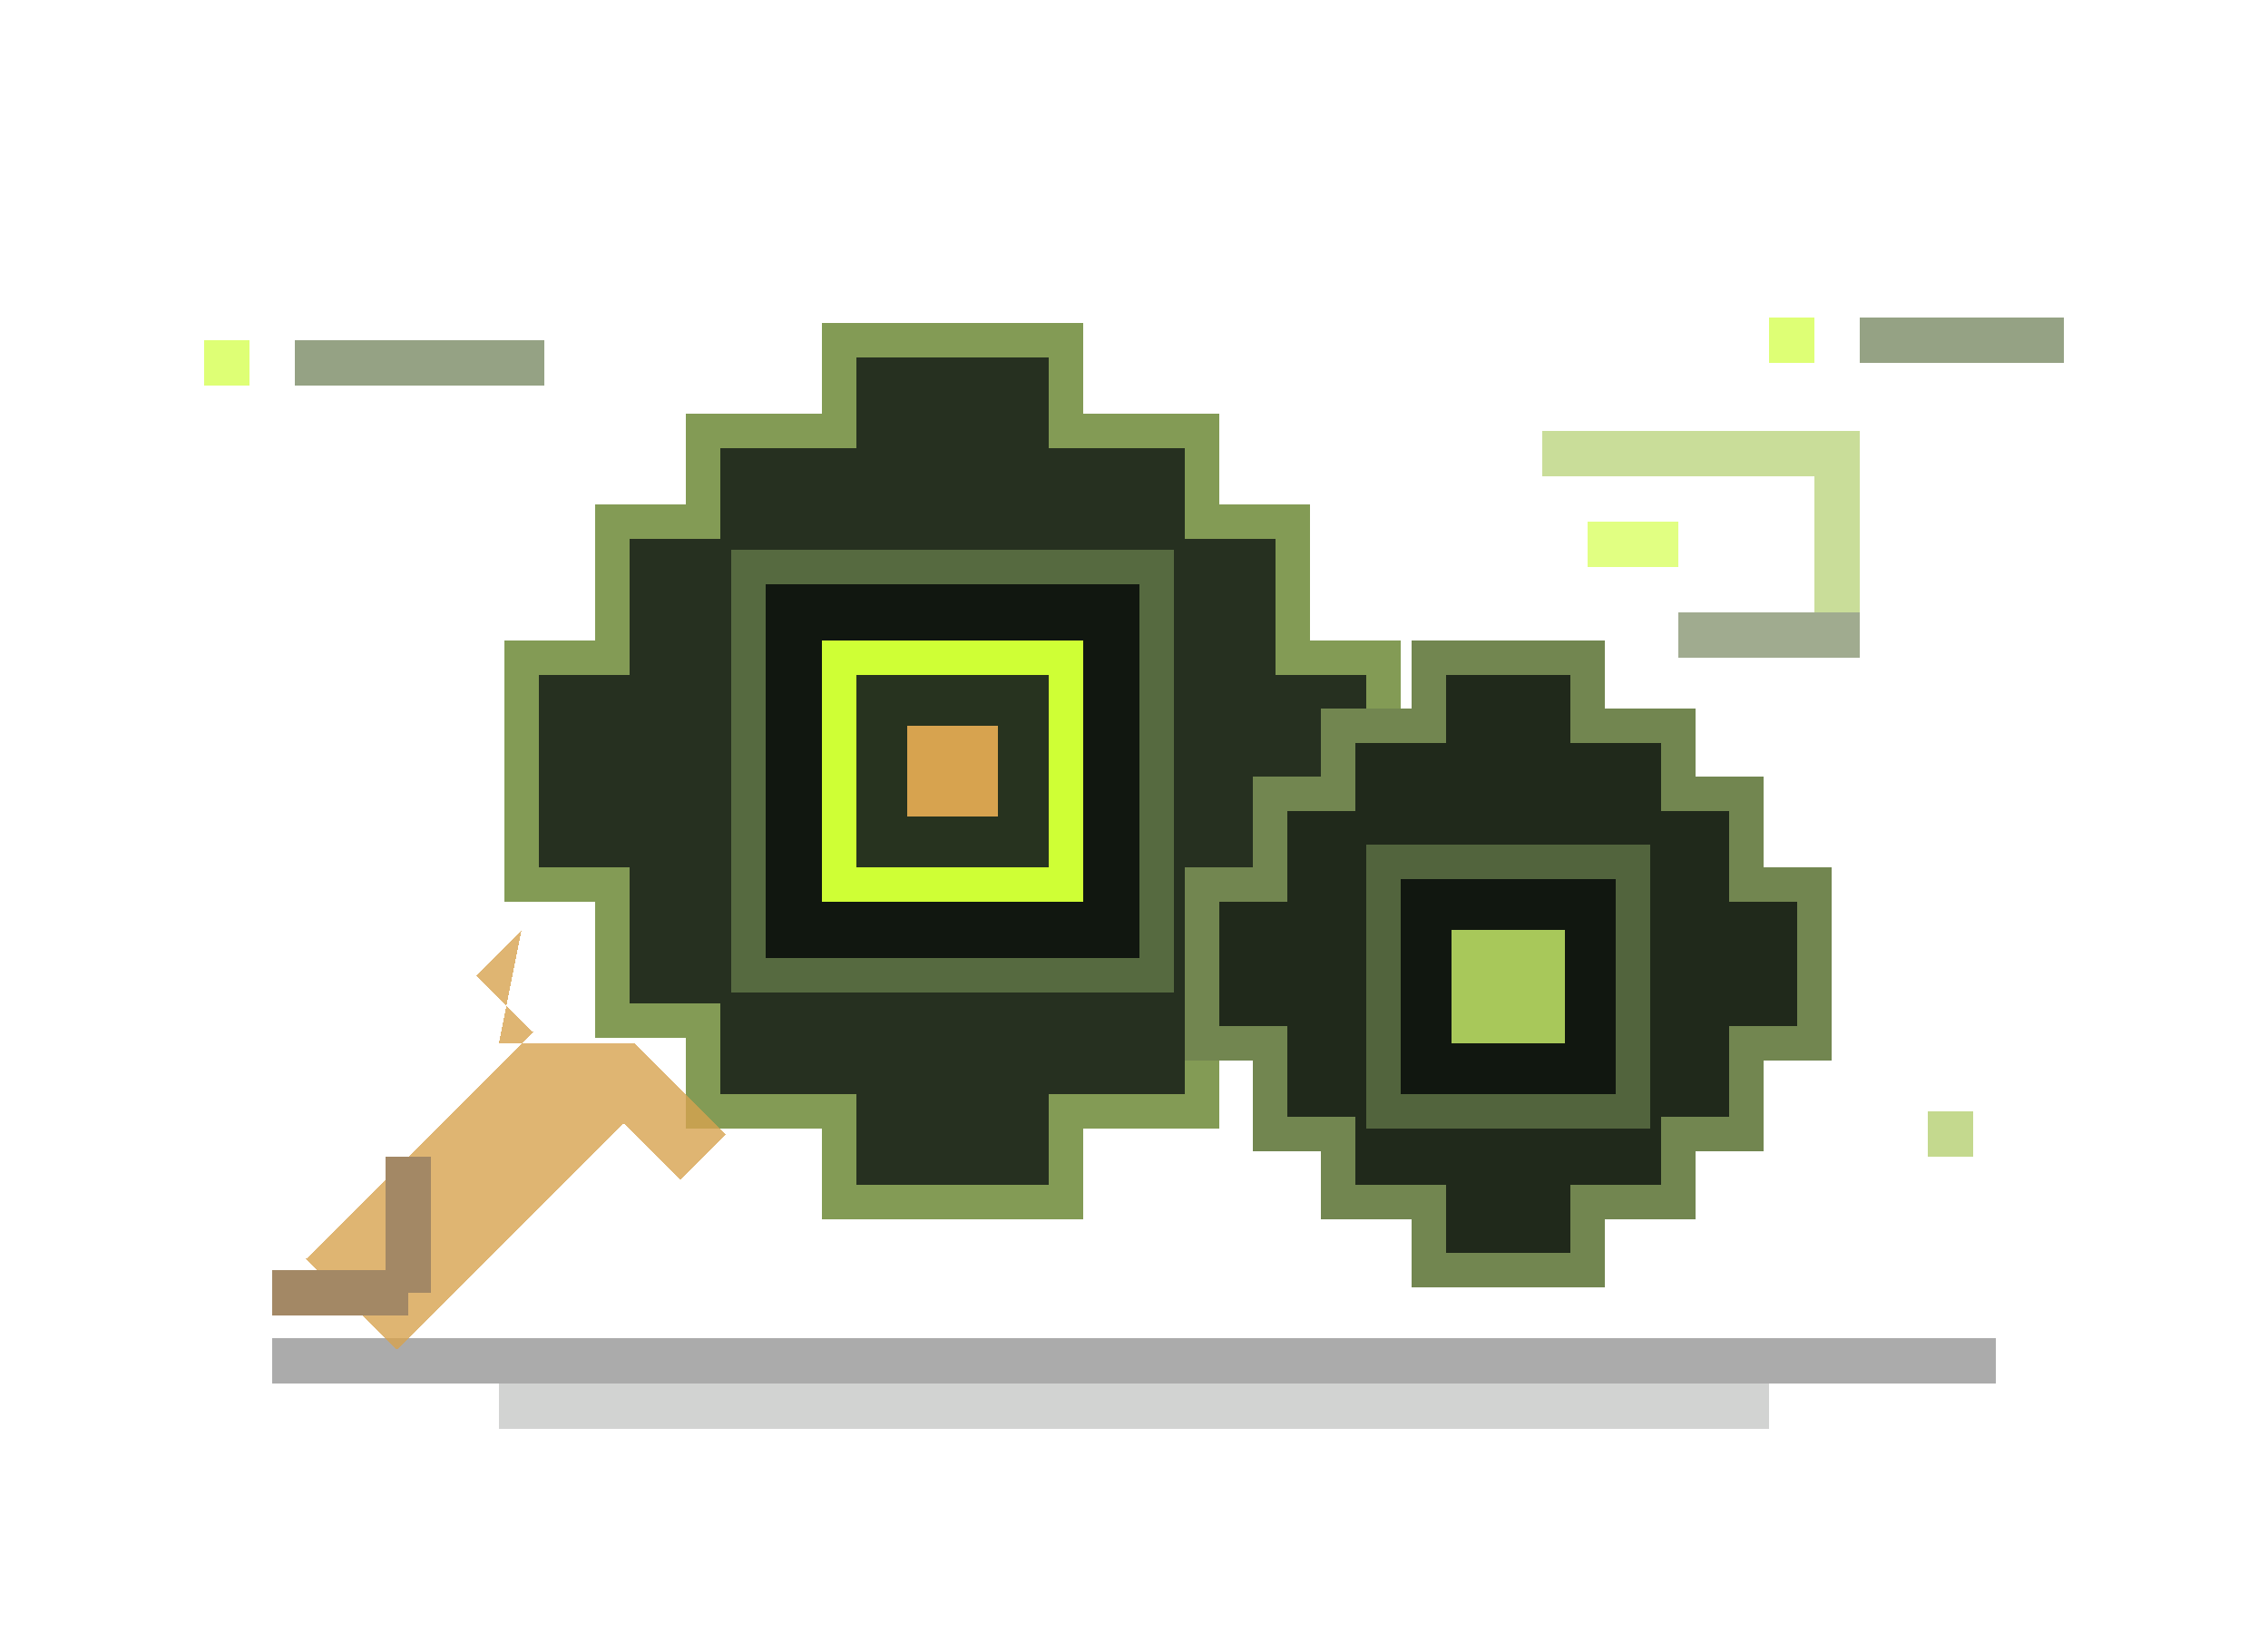
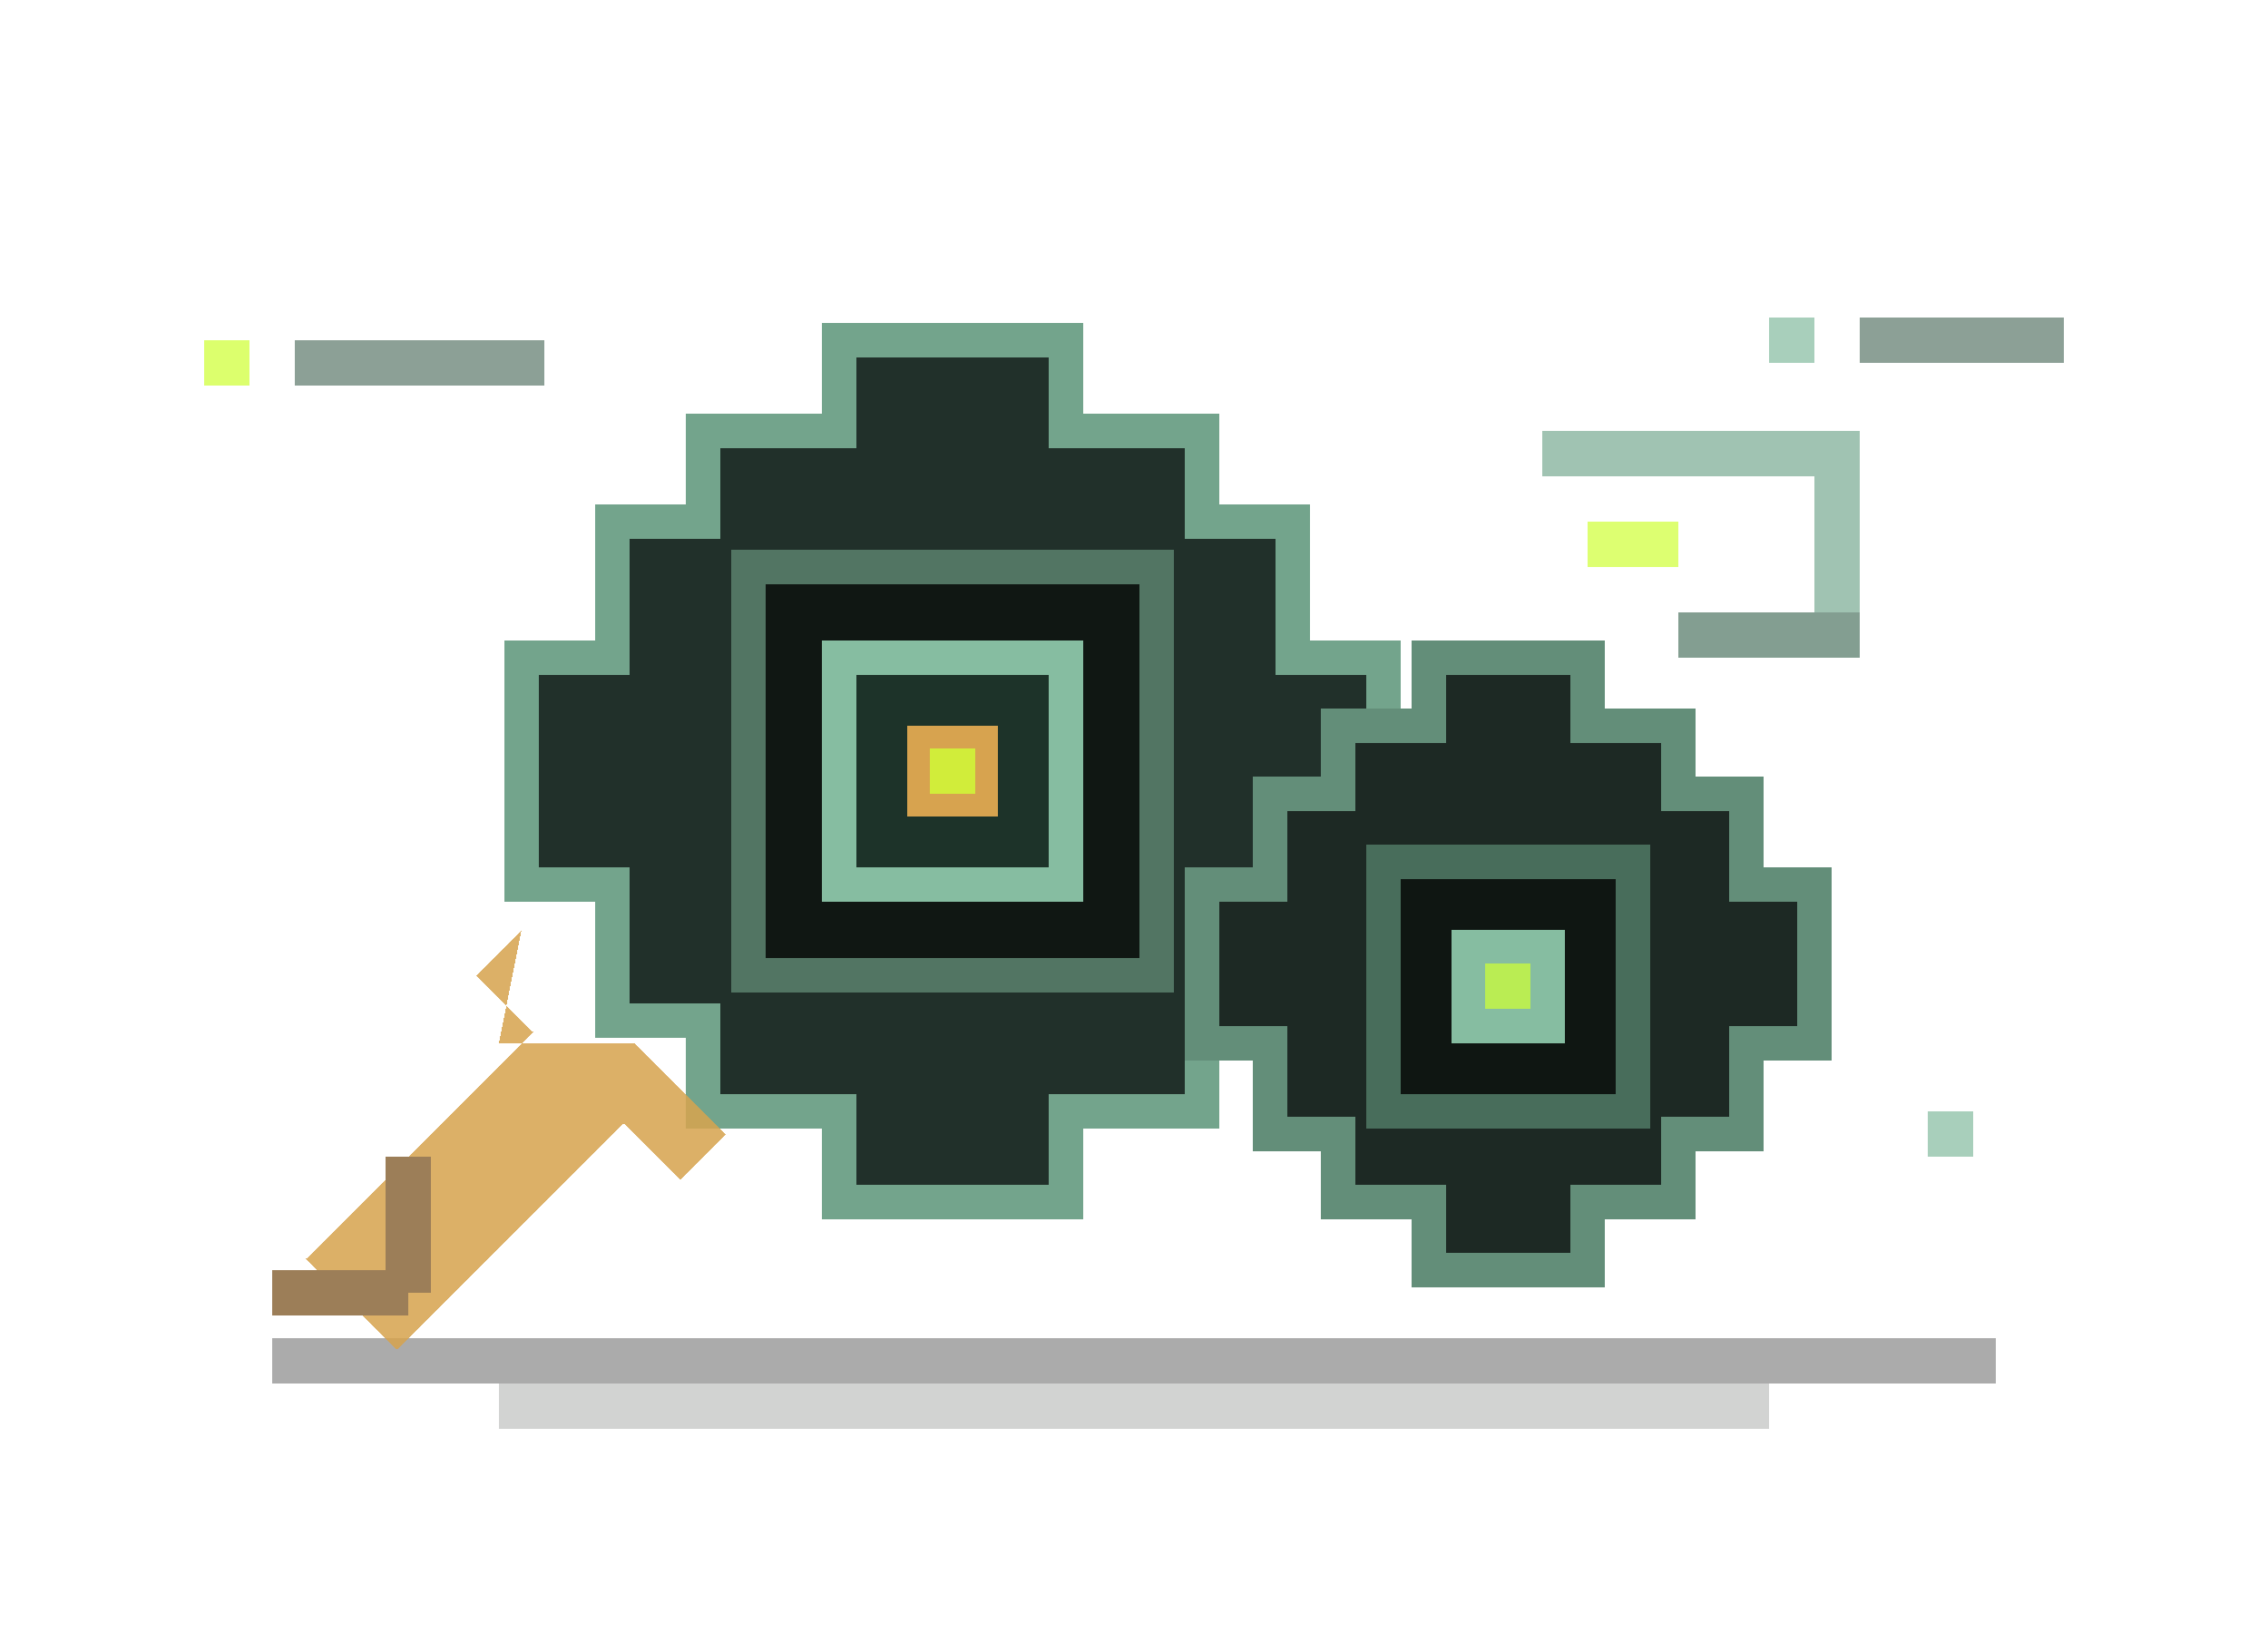
<svg xmlns="http://www.w3.org/2000/svg" viewBox="0 0 200 144" shape-rendering="crispEdges">
  <rect x="24" y="118" width="152" height="4" fill="#080A08" opacity=".34" />
  <rect x="44" y="122" width="112" height="4" fill="#080A08" opacity=".18" />
-   <g opacity=".68">
+   <g opacity=".72">
    <rect x="18" y="30" width="4" height="4" fill="#CFFF35" />
-     <rect x="26" y="30" width="22" height="4" fill="#64764B" />
-     <rect x="156" y="28" width="4" height="4" fill="#CFFF35" />
-     <rect x="164" y="28" width="18" height="4" fill="#64764B" />
-     <rect x="170" y="98" width="4" height="4" fill="#A8C85A" />
+     <rect x="26" y="30" width="22" height="4" fill="#5F7C6D" />
+     <rect x="156" y="28" width="4" height="4" fill="#86BDA1" />
+     <rect x="164" y="28" width="18" height="4" fill="#5F7C6D" />
+     <rect x="170" y="98" width="4" height="4" fill="#86BDA1" />
  </g>
  <g>
-     <path d="M62 38h12v-8h20v8h12v8h8v12h8v20h-8v12h-8v8H94v8H74v-8H62v-8h-8V78h-8V58h8V46h8z" fill="#263020" stroke="#839B55" stroke-width="3" stroke-linejoin="miter" />
-     <rect x="66" y="50" width="36" height="36" fill="#111710" stroke="#566A40" stroke-width="3" />
-     <rect x="74" y="58" width="20" height="20" fill="#27331F" stroke="#CFFF35" stroke-width="3" />
+     <path d="M62 38h12v-8h20v8h12v8h8v12h8v20h-8v12h-8v8H94v8H74v-8H62v-8h-8V78h-8V58h8V46h8z" fill="#21302A" stroke="#73A48C" stroke-width="3" stroke-linejoin="miter" />
+     <rect x="66" y="50" width="36" height="36" fill="#101713" stroke="#527563" stroke-width="3" />
+     <rect x="74" y="58" width="20" height="20" fill="#1D3329" stroke="#86BDA1" stroke-width="3" />
    <rect x="80" y="64" width="8" height="8" fill="#D7A34F" />
+     <rect x="82" y="66" width="4" height="4" fill="#CFFF35" opacity=".8" />
  </g>
  <g>
-     <path d="M118 64h8v-6h14v6h8v6h6v8h6v14h-6v8h-6v6h-8v6h-14v-6h-8v-6h-6v-8h-6V78h6v-8h6z" fill="#20291B" stroke="#728650" stroke-width="3" stroke-linejoin="miter" />
-     <rect x="122" y="76" width="22" height="22" fill="#111710" stroke="#52643D" stroke-width="3" />
-     <rect x="128" y="82" width="10" height="10" fill="#A8C85A" />
+     <path d="M118 64h8v-6h14v6h8v6h6v8h6v14h-6v8h-6v6h-8v6h-14v-6h-8v-6h-6v-8h-6V78h6v-8h6z" fill="#1D2924" stroke="#638E79" stroke-width="3" stroke-linejoin="miter" />
+     <rect x="122" y="76" width="22" height="22" fill="#0F1612" stroke="#486D5B" stroke-width="3" />
+     <rect x="128" y="82" width="10" height="10" fill="#86BDA1" />
+     <rect x="131" y="85" width="4" height="4" fill="#CFFF35" opacity=".72" />
  </g>
-   <g opacity=".8">
+   <g opacity=".86">
    <path d="M44 92h12l8 8-4 4-5-5-20 20-8-8 20-20-5-5 4-4z" fill="#D7A34F" />
    <rect x="24" y="112" width="12" height="4" fill="#8C6A3E" />
    <rect x="34" y="102" width="4" height="12" fill="#8C6A3E" />
  </g>
-   <g opacity=".62">
-     <rect x="136" y="38" width="28" height="4" fill="#A8C85A" />
-     <rect x="160" y="42" width="4" height="16" fill="#A8C85A" />
-     <rect x="148" y="54" width="16" height="4" fill="#65784A" />
+   <g opacity=".7">
+     <rect x="136" y="38" width="28" height="4" fill="#78A991" />
+     <rect x="160" y="42" width="4" height="16" fill="#78A991" />
+     <rect x="148" y="54" width="16" height="4" fill="#4F7562" />
    <rect x="140" y="46" width="8" height="4" fill="#CFFF35" />
  </g>
</svg>
